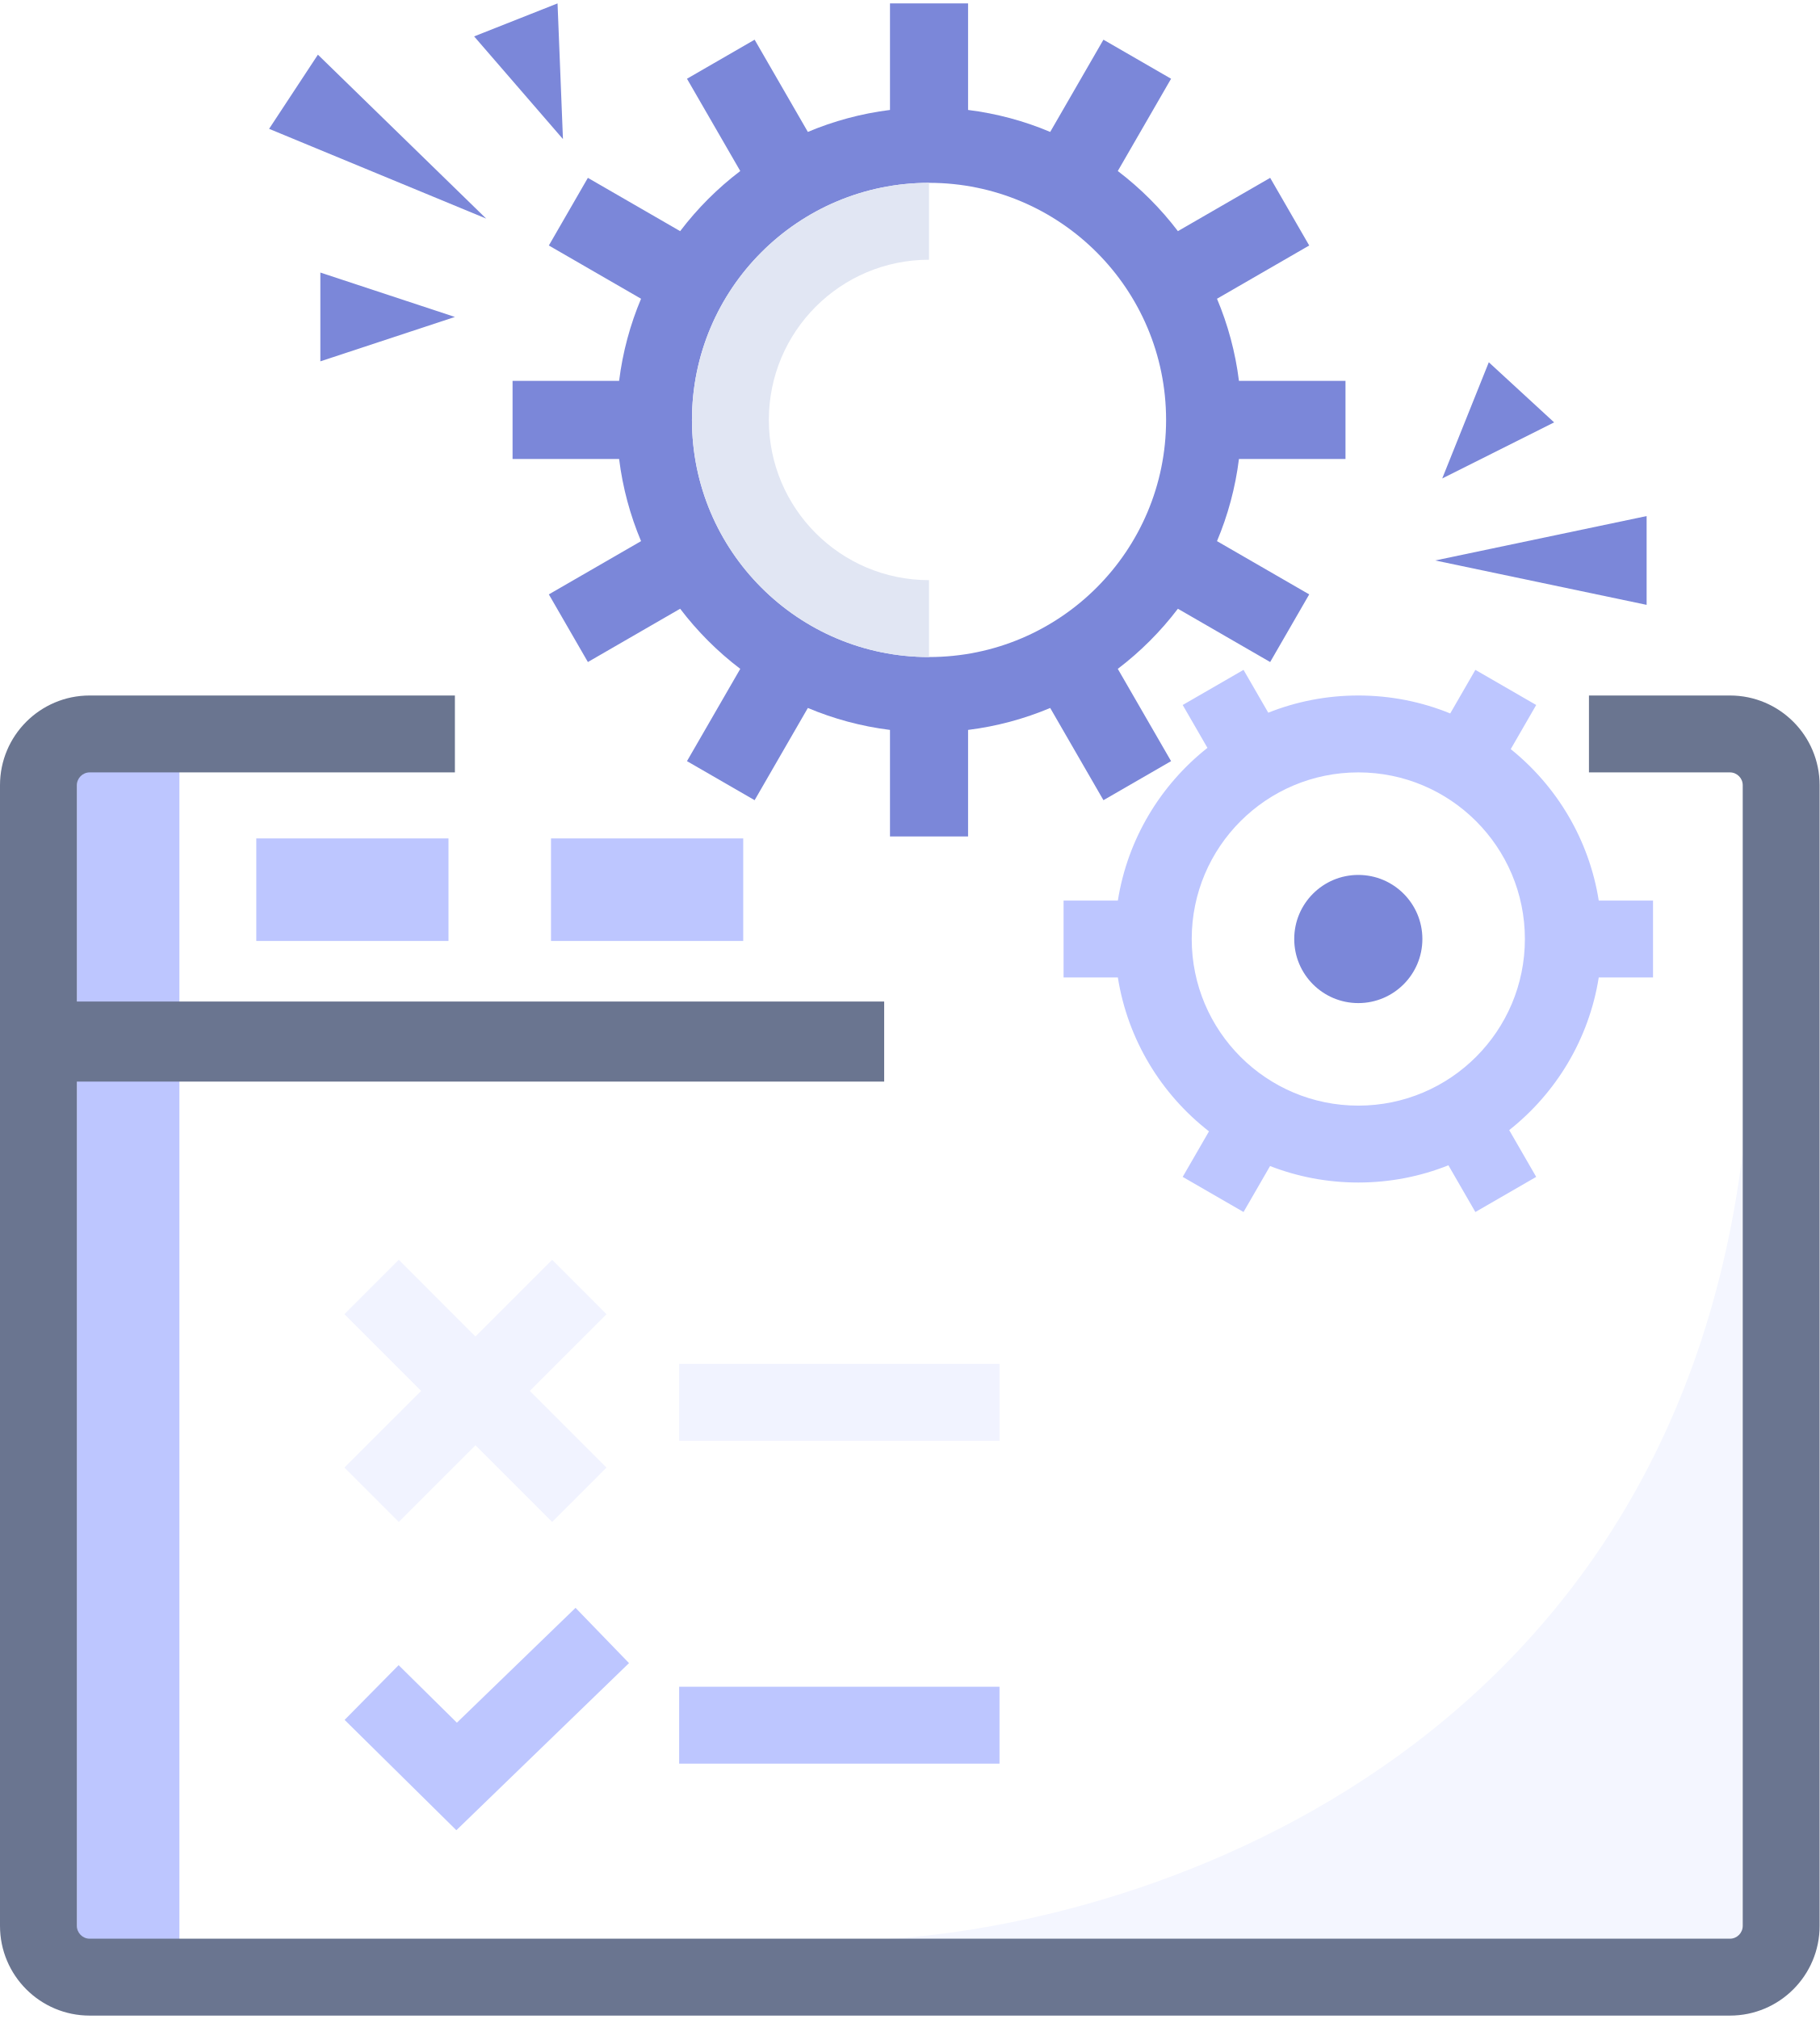
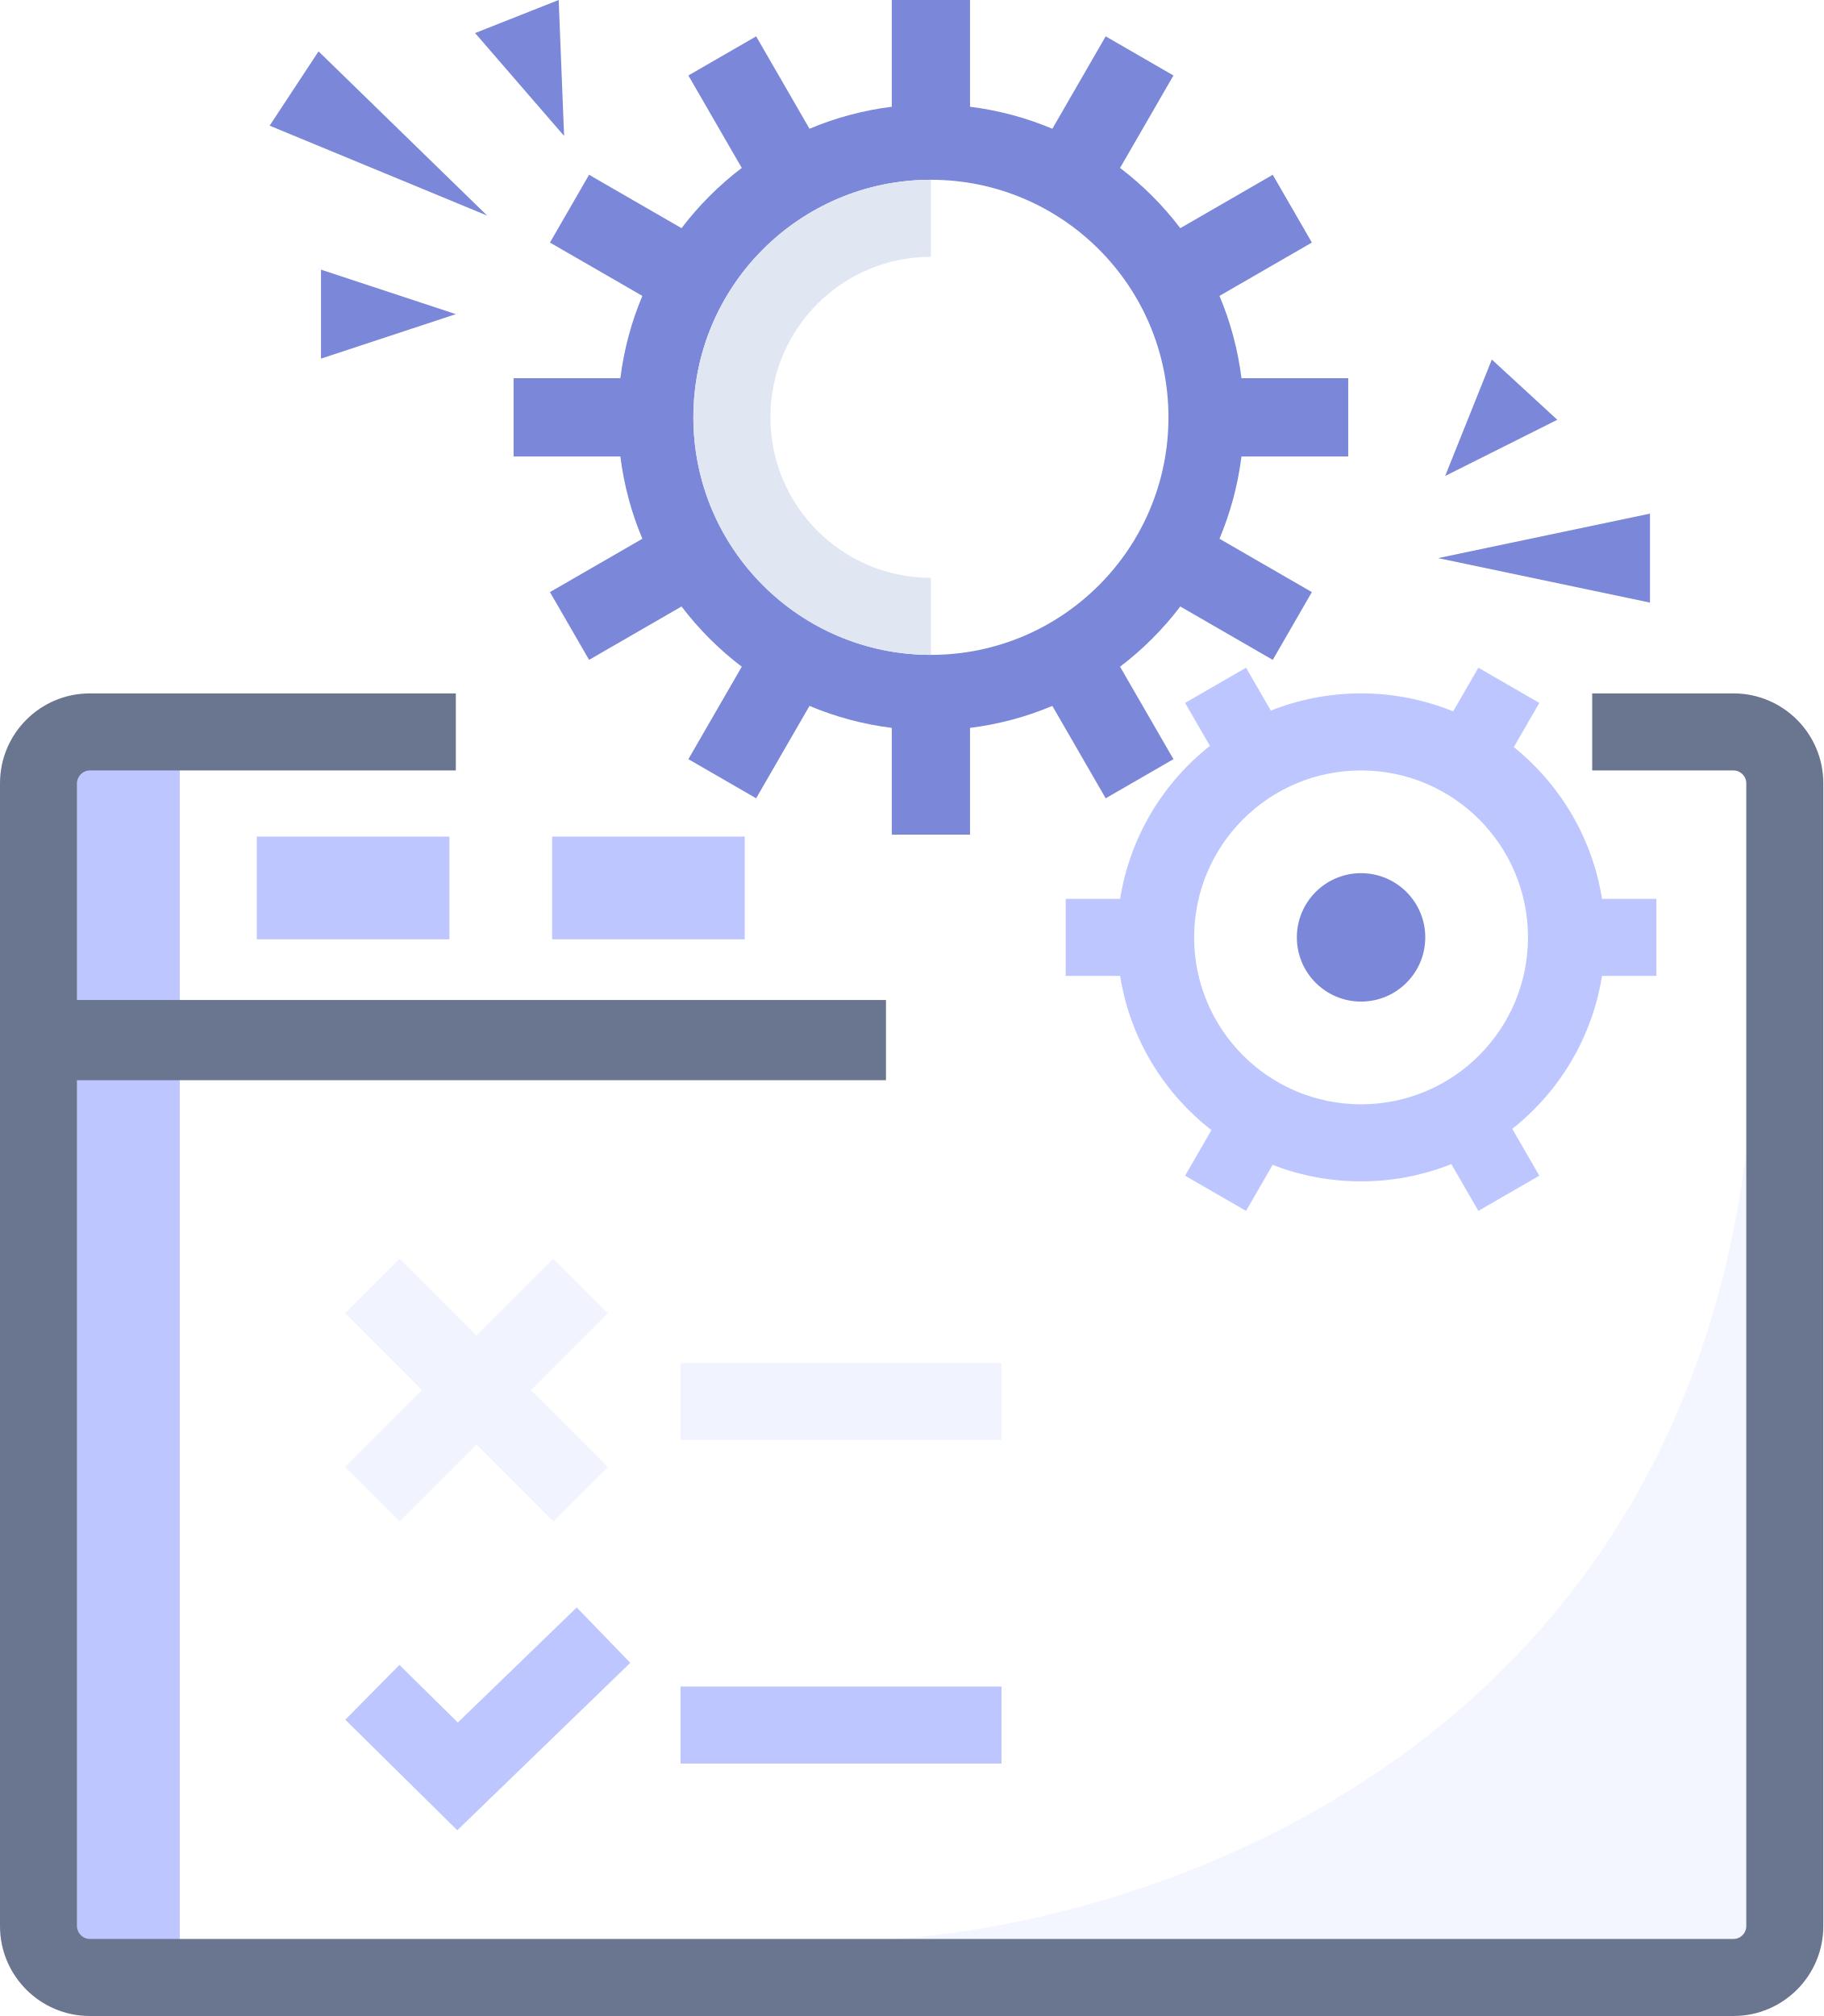
- <svg xmlns="http://www.w3.org/2000/svg" width="64" height="71" viewBox="0 0 142 157" fill="none">
+ <svg xmlns="http://www.w3.org/2000/svg" width="142" height="157" viewBox="0 0 142 157" fill="none">
  <path d="M136 151.152V89.652C130 138.052 86.833 150.985 66 151.152H136Z" fill="#F4F6FF" />
  <path d="M37.94 16.79L21 9.787L24.809 4L37.94 16.79Z" fill="#7B87D9" />
  <path d="M35.5 24.464L25 27.928L25 21L35.5 24.464Z" fill="#7B87D9" />
  <path d="M112.549 37.067L116.184 28L121.282 32.691L112.549 37.067Z" fill="#7B87D9" />
  <path d="M112 43.464L128.5 40L128.5 46.928L112 43.464Z" fill="#7B87D9" />
  <path d="M43.932 10.586L37 2.574L43.51 -3.00407e-05L43.932 10.586Z" fill="#7B87D9" />
  <path d="M6 57.152L6 152.152H14L14 57.152H6Z" fill="#BDC6FF" />
  <path d="M20 73.152L35 73.152L35 65.152L20 65.152L20 73.152Z" fill="#BDC6FF" />
  <path d="M43 73.152L58 73.152L58 65.152L43 65.152L43 73.152Z" fill="#BDC6FF" />
  <path fill-rule="evenodd" clip-rule="evenodd" d="M7 157C3.134 157 0 153.866 0 150V61C0 57.134 3.134 54 7 54H35.5V60H7C6.448 60 6 60.448 6 61V77.878H69V84.123H6V150C6 150.552 6.448 151 7 151H135C135.552 151 136 150.552 136 150V61C136 60.448 135.552 60 135 60H124V54H135C138.866 54 142 57.134 142 61V150C142 153.866 138.866 157 135 157H7Z" fill="#6A7590" />
  <path fill-rule="evenodd" clip-rule="evenodd" d="M37.105 112.499L43.089 118.483L47.331 114.24L41.348 108.257L47.331 102.273L43.089 98.03L37.105 104.014L31.122 98.03L26.879 102.273L32.863 108.257L26.879 114.24L31.122 118.483L37.105 112.499Z" fill="#BDC6FF" fill-opacity="0.2" />
  <path fill-rule="evenodd" clip-rule="evenodd" d="M78 112.152H53V106.152H78V112.152Z" fill="#BDC6FF" fill-opacity="0.2" />
  <path fill-rule="evenodd" clip-rule="evenodd" d="M49.087 129.497L35.614 142.536L26.893 133.927L31.108 129.657L35.655 134.146L44.914 125.185L49.087 129.497Z" fill="#BDC6FF" />
  <path fill-rule="evenodd" clip-rule="evenodd" d="M78 137.341H53V131.341H78V137.341Z" fill="#BDC6FF" />
  <path fill-rule="evenodd" clip-rule="evenodd" d="M102.169 46.111L94.973 41.956C95.821 39.943 96.406 37.792 96.686 35.547H105V29.453H96.686C96.406 27.207 95.821 25.057 94.973 23.044L102.169 18.889L99.122 13.611L91.922 17.769C90.578 16.001 88.999 14.422 87.231 13.078L91.389 5.878L86.111 2.831L81.957 10.027C79.943 9.179 77.793 8.593 75.547 8.313V0H69.453V8.313C67.207 8.594 65.057 9.179 63.044 10.027L58.889 2.831L53.611 5.878L57.769 13.078C56.001 14.422 54.422 16.001 53.078 17.769L45.877 13.611L42.831 18.889L50.027 23.044C49.179 25.057 48.594 27.207 48.314 29.453H40V35.547H48.314C48.594 37.793 49.179 39.943 50.027 41.956L42.831 46.111L45.878 51.389L53.078 47.231C54.422 48.999 56.001 50.578 57.769 51.921L53.611 59.122L58.889 62.169L63.044 54.973C65.057 55.821 67.207 56.406 69.453 56.686V65H75.547V56.686C77.793 56.406 79.943 55.821 81.956 54.973L86.111 62.169L91.389 59.122L87.231 51.922C88.999 50.578 90.578 48.999 91.921 47.231L99.122 51.389L102.169 46.111ZM72.5 51C82.717 51 91 42.717 91 32.5C91 22.283 82.717 14 72.5 14C62.283 14 54 22.283 54 32.5C54 42.717 62.283 51 72.5 51Z" fill="#7B87D9" />
  <path fill-rule="evenodd" clip-rule="evenodd" d="M72.5 20C65.596 20 60 25.596 60 32.5C60 39.404 65.596 45 72.5 45L72.5 51C62.282 51 54 42.717 54 32.5C54 22.283 62.282 14 72.5 14V20ZM76.228 50.624C84.659 48.899 91 41.44 91 32.5C91 22.282 82.717 14 72.5 14C72.5 14 72.5 14 72.5 14C82.717 14 91 22.282 91 32.5C91 41.44 84.658 48.899 76.228 50.624Z" fill="#E1E6F3" />
  <path fill-rule="evenodd" clip-rule="evenodd" d="M92.296 54.741L97.043 52L98.973 55.342C101.146 54.476 103.518 54 106 54C108.538 54 110.96 54.498 113.173 55.401L115.136 52L119.883 54.741L117.896 58.184C121.489 61.073 124.01 65.242 124.764 70H129V76H124.764C124.002 80.81 121.434 85.019 117.776 87.911L119.883 91.56L115.136 94.301L113.032 90.656C110.857 91.523 108.484 92 106 92C103.571 92 101.249 91.544 99.114 90.714L97.043 94.301L92.296 91.56L94.347 88.008C90.624 85.113 88.007 80.864 87.236 76H83V70H87.236C87.999 65.188 90.568 60.978 94.227 58.086L92.296 54.741ZM106 86C113.18 86 119 80.18 119 73C119 65.82 113.18 60 106 60C98.82 60 93 65.82 93 73C93 80.18 98.82 86 106 86Z" fill="#BDC6FF" />
  <circle cx="106" cy="73" r="5" fill="#7B87D9" />
</svg>
